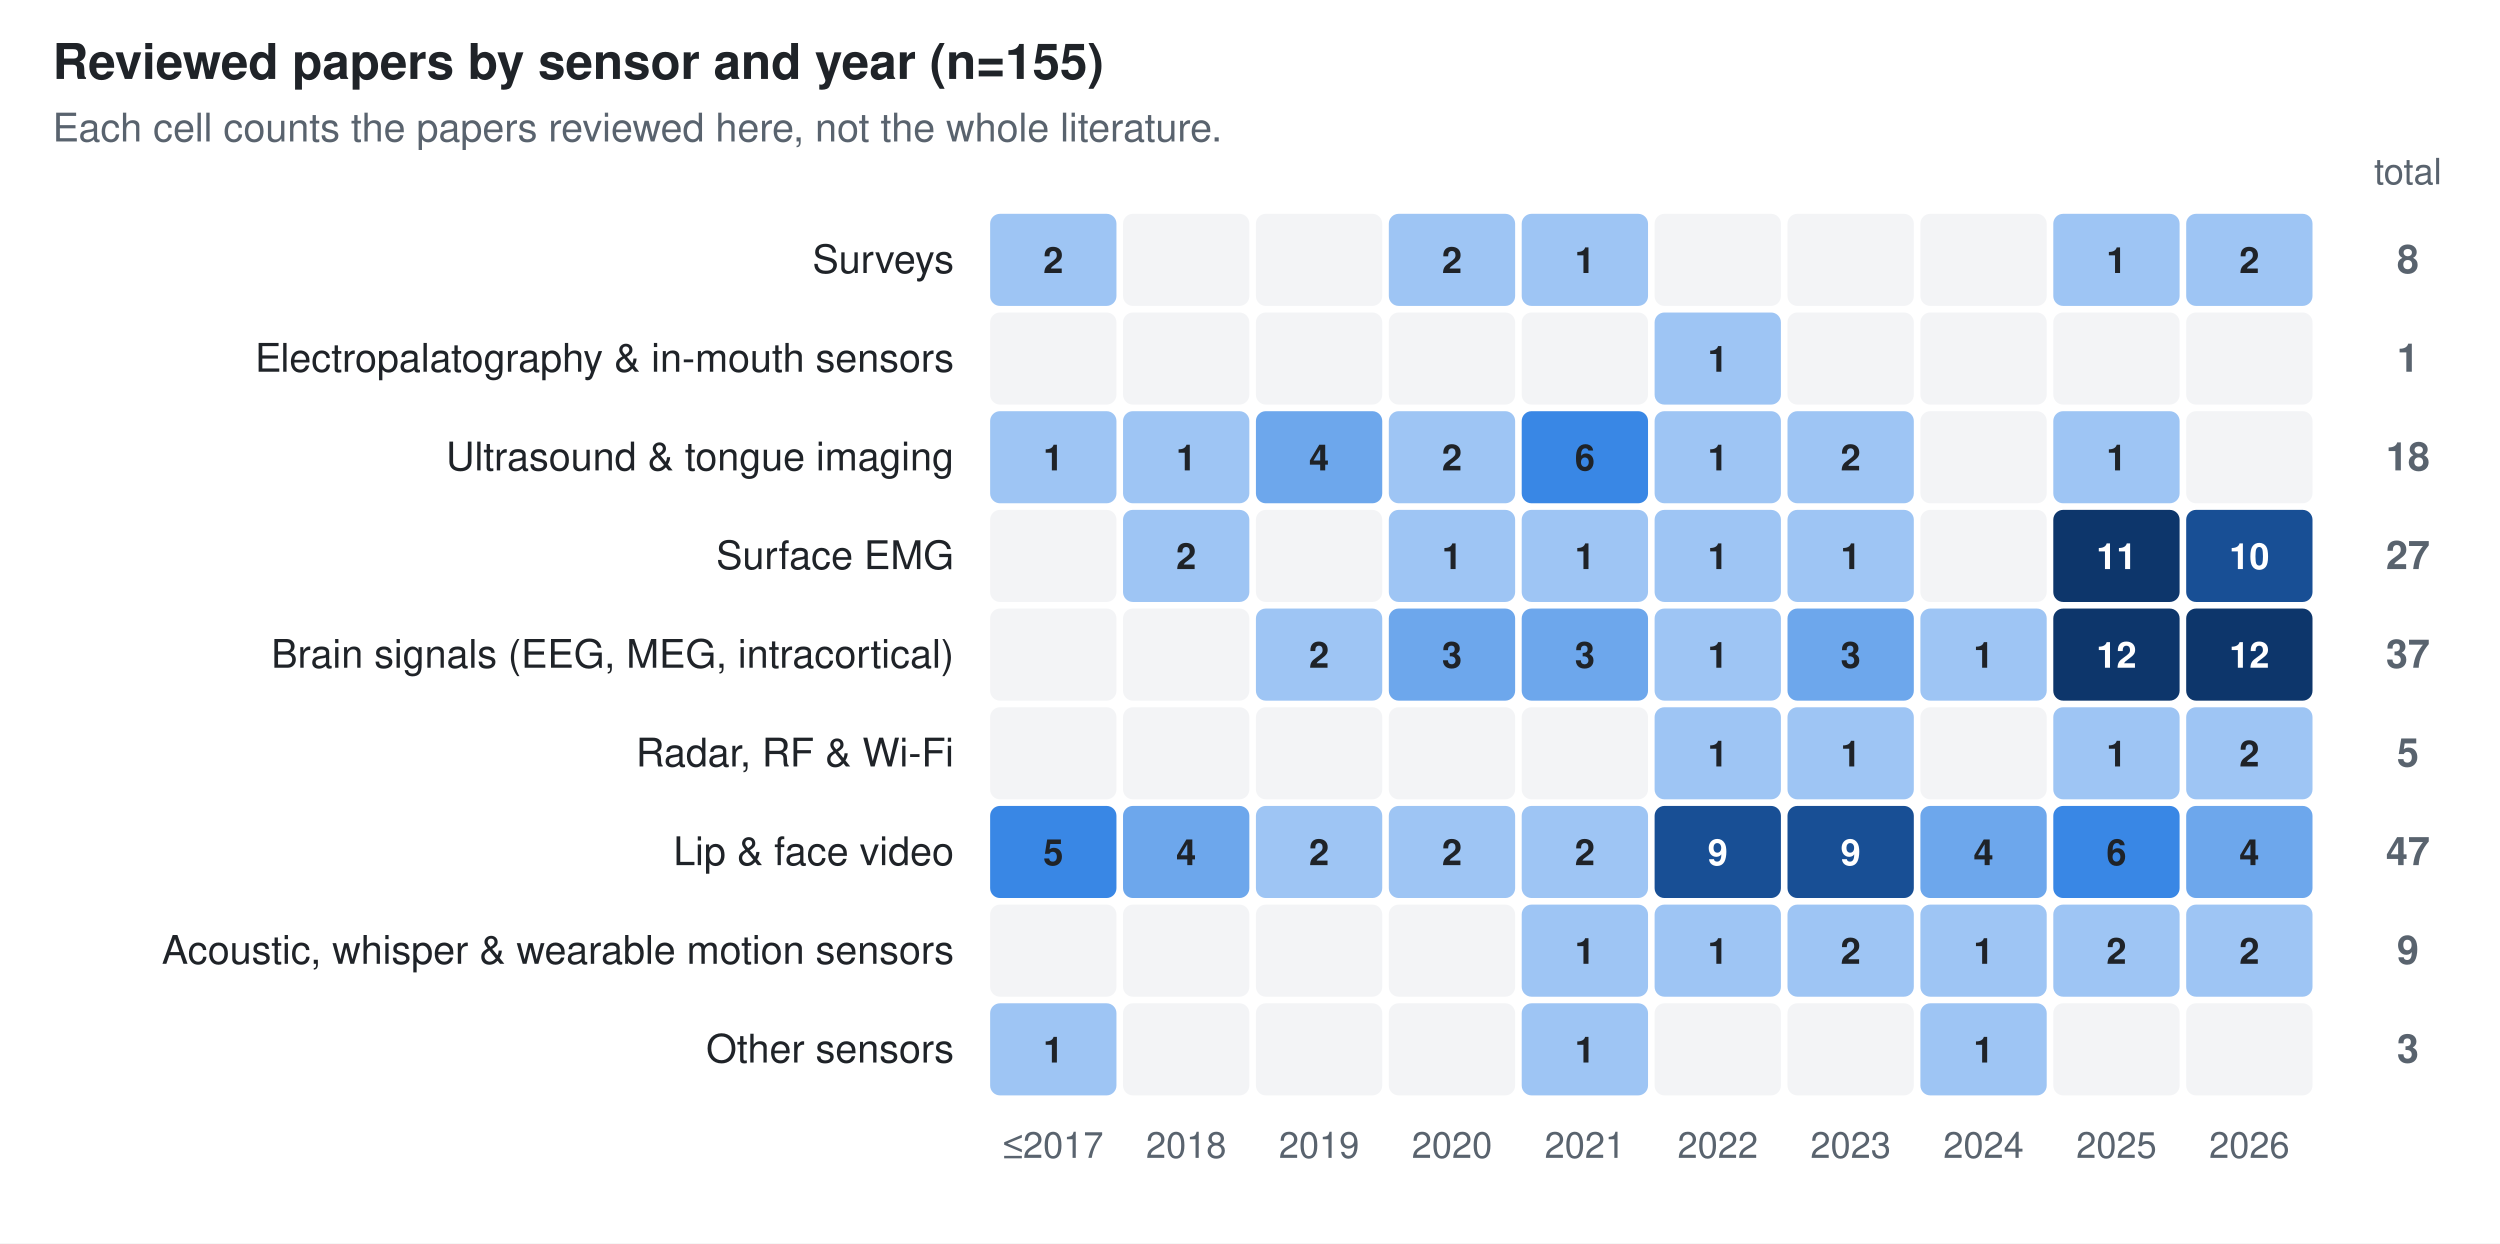
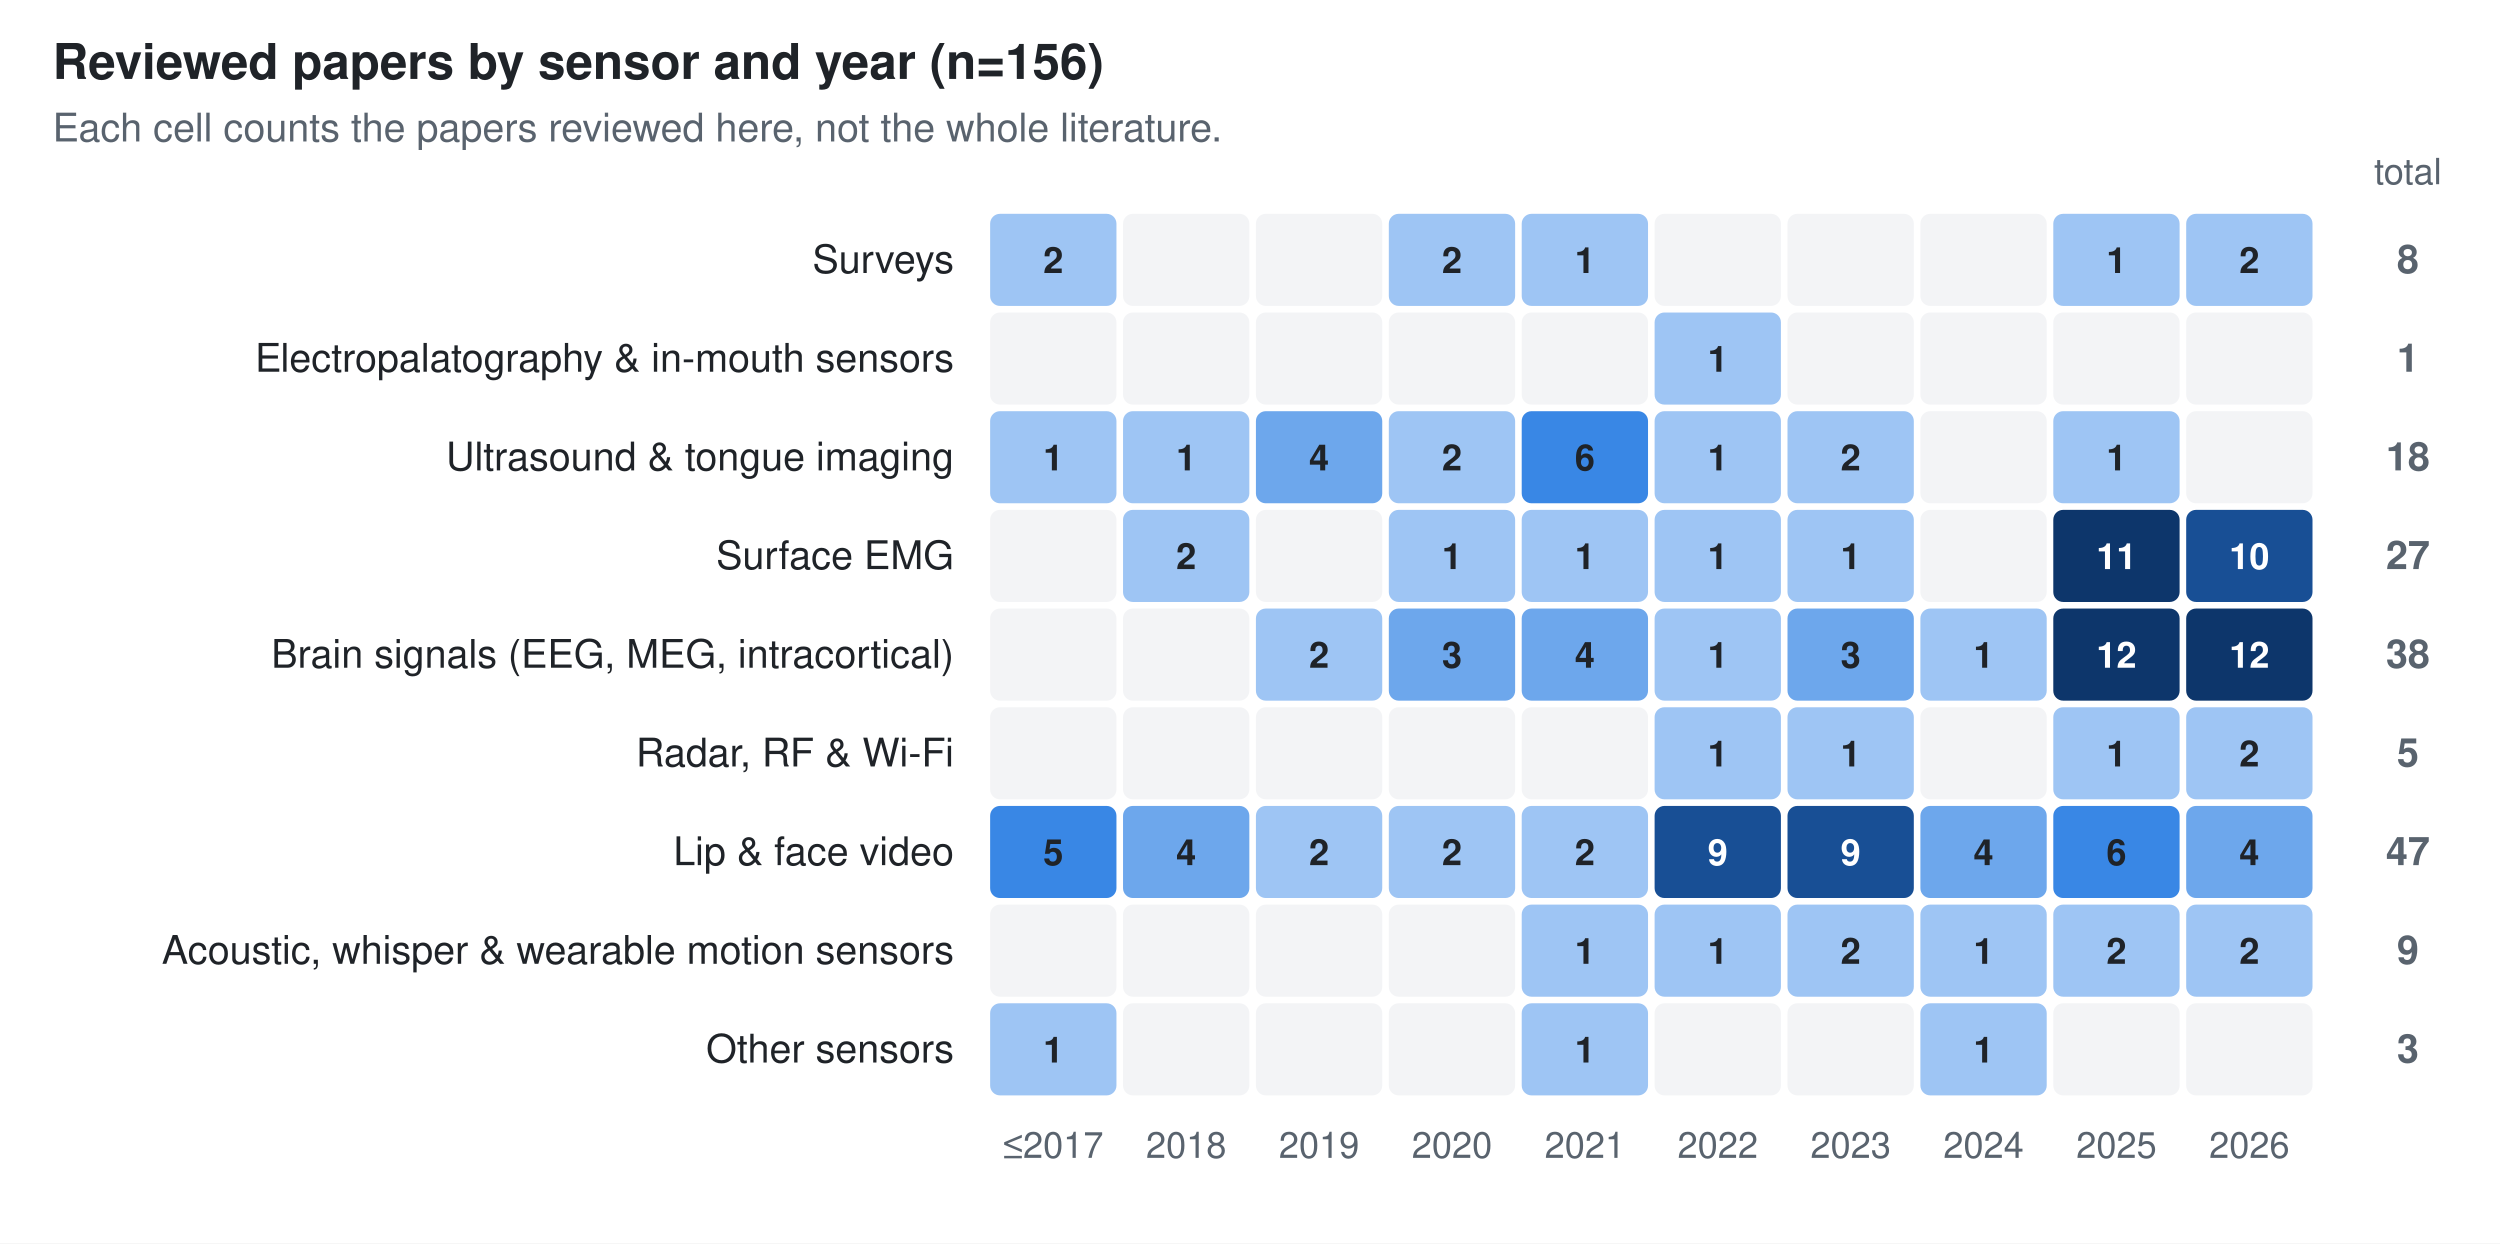
- <svg xmlns="http://www.w3.org/2000/svg" width="760" height="378" viewBox="0 0 760 378" font-family="-apple-system, BlinkMacSystemFont, 'Segoe UI', Helvetica, Arial, sans-serif" role="img" aria-label="Reviewed papers by sensor and year (n=155)">
+ <svg xmlns="http://www.w3.org/2000/svg" width="760" height="378" viewBox="0 0 760 378" font-family="-apple-system, BlinkMacSystemFont, 'Segoe UI', Helvetica, Arial, sans-serif" role="img" aria-label="Reviewed papers by sensor and year (n=156)">
  <rect width="760" height="378" fill="#ffffff" />
-   <text x="16.0" y="24.0" font-size="15" fill="#1f2328" text-anchor="start" font-weight="600">Reviewed papers by sensor and year (n=155)</text>
+   <text x="16.0" y="24.0" font-size="15" fill="#1f2328" text-anchor="start" font-weight="600">Reviewed papers by sensor and year (n=156)</text>
  <text x="16.0" y="43.0" font-size="12" fill="#59636e" text-anchor="start">Each cell counts the papers reviewed here, not the whole literature.</text>
  <text x="320.2" y="352.0" font-size="11" fill="#59636e" text-anchor="middle">≤2017</text>
  <text x="360.6" y="352.0" font-size="11" fill="#59636e" text-anchor="middle">2018</text>
  <text x="401.0" y="352.0" font-size="11" fill="#59636e" text-anchor="middle">2019</text>
  <text x="441.4" y="352.0" font-size="11" fill="#59636e" text-anchor="middle">2020</text>
  <text x="481.8" y="352.0" font-size="11" fill="#59636e" text-anchor="middle">2021</text>
  <text x="522.2" y="352.0" font-size="11" fill="#59636e" text-anchor="middle">2022</text>
  <text x="562.6" y="352.0" font-size="11" fill="#59636e" text-anchor="middle">2023</text>
  <text x="603.0" y="352.0" font-size="11" fill="#59636e" text-anchor="middle">2024</text>
  <text x="643.4" y="352.0" font-size="11" fill="#59636e" text-anchor="middle">2025</text>
  <text x="683.8" y="352.0" font-size="11" fill="#59636e" text-anchor="middle">2026</text>
  <text x="732.0" y="56.0" font-size="11" fill="#59636e" text-anchor="middle">total</text>
  <text x="290.0" y="83.0" font-size="12" fill="#1f2328" text-anchor="end">Surveys</text>
  <rect x="301.0" y="65.0" width="38.4" height="28.0" rx="3" fill="#9ec5f4" />
  <text x="320.2" y="83.0" font-size="11" fill="#1f2328" text-anchor="middle" font-weight="600">2</text>
  <rect x="341.4" y="65.0" width="38.4" height="28.0" rx="3" fill="#f3f4f6" />
  <rect x="381.8" y="65.0" width="38.4" height="28.0" rx="3" fill="#f3f4f6" />
  <rect x="422.2" y="65.0" width="38.4" height="28.0" rx="3" fill="#9ec5f4" />
  <text x="441.4" y="83.0" font-size="11" fill="#1f2328" text-anchor="middle" font-weight="600">2</text>
  <rect x="462.6" y="65.0" width="38.4" height="28.0" rx="3" fill="#9ec5f4" />
  <text x="481.8" y="83.0" font-size="11" fill="#1f2328" text-anchor="middle" font-weight="600">1</text>
  <rect x="503.0" y="65.0" width="38.4" height="28.0" rx="3" fill="#f3f4f6" />
  <rect x="543.4" y="65.0" width="38.4" height="28.0" rx="3" fill="#f3f4f6" />
  <rect x="583.8" y="65.0" width="38.4" height="28.0" rx="3" fill="#f3f4f6" />
  <rect x="624.2" y="65.0" width="38.4" height="28.0" rx="3" fill="#9ec5f4" />
  <text x="643.4" y="83.0" font-size="11" fill="#1f2328" text-anchor="middle" font-weight="600">1</text>
  <rect x="664.6" y="65.0" width="38.4" height="28.0" rx="3" fill="#9ec5f4" />
  <text x="683.8" y="83.0" font-size="11" fill="#1f2328" text-anchor="middle" font-weight="600">2</text>
  <text x="732.0" y="83.0" font-size="12" fill="#59636e" text-anchor="middle" font-weight="600">8</text>
  <text x="290.0" y="113.0" font-size="12" fill="#1f2328" text-anchor="end">Electropalatography &amp; in-mouth sensors</text>
  <rect x="301.0" y="95.0" width="38.4" height="28.0" rx="3" fill="#f3f4f6" />
  <rect x="341.4" y="95.0" width="38.4" height="28.0" rx="3" fill="#f3f4f6" />
  <rect x="381.8" y="95.0" width="38.4" height="28.0" rx="3" fill="#f3f4f6" />
  <rect x="422.2" y="95.0" width="38.4" height="28.0" rx="3" fill="#f3f4f6" />
  <rect x="462.6" y="95.0" width="38.4" height="28.0" rx="3" fill="#f3f4f6" />
  <rect x="503.0" y="95.0" width="38.4" height="28.0" rx="3" fill="#9ec5f4" />
  <text x="522.2" y="113.0" font-size="11" fill="#1f2328" text-anchor="middle" font-weight="600">1</text>
  <rect x="543.4" y="95.0" width="38.4" height="28.0" rx="3" fill="#f3f4f6" />
  <rect x="583.8" y="95.0" width="38.4" height="28.0" rx="3" fill="#f3f4f6" />
  <rect x="624.2" y="95.0" width="38.4" height="28.0" rx="3" fill="#f3f4f6" />
  <rect x="664.6" y="95.0" width="38.4" height="28.0" rx="3" fill="#f3f4f6" />
  <text x="732.0" y="113.0" font-size="12" fill="#59636e" text-anchor="middle" font-weight="600">1</text>
  <text x="290.0" y="143.0" font-size="12" fill="#1f2328" text-anchor="end">Ultrasound &amp; tongue imaging</text>
  <rect x="301.0" y="125.0" width="38.4" height="28.0" rx="3" fill="#9ec5f4" />
  <text x="320.2" y="143.0" font-size="11" fill="#1f2328" text-anchor="middle" font-weight="600">1</text>
  <rect x="341.4" y="125.0" width="38.4" height="28.0" rx="3" fill="#9ec5f4" />
  <text x="360.6" y="143.0" font-size="11" fill="#1f2328" text-anchor="middle" font-weight="600">1</text>
  <rect x="381.8" y="125.0" width="38.4" height="28.0" rx="3" fill="#6da7ec" />
  <text x="401.0" y="143.0" font-size="11" fill="#1f2328" text-anchor="middle" font-weight="600">4</text>
  <rect x="422.2" y="125.0" width="38.4" height="28.0" rx="3" fill="#9ec5f4" />
  <text x="441.4" y="143.0" font-size="11" fill="#1f2328" text-anchor="middle" font-weight="600">2</text>
  <rect x="462.6" y="125.0" width="38.4" height="28.0" rx="3" fill="#3987e5" />
  <text x="481.8" y="143.0" font-size="11" fill="#1f2328" text-anchor="middle" font-weight="600">6</text>
  <rect x="503.0" y="125.0" width="38.4" height="28.0" rx="3" fill="#9ec5f4" />
  <text x="522.2" y="143.0" font-size="11" fill="#1f2328" text-anchor="middle" font-weight="600">1</text>
  <rect x="543.4" y="125.0" width="38.4" height="28.0" rx="3" fill="#9ec5f4" />
  <text x="562.6" y="143.0" font-size="11" fill="#1f2328" text-anchor="middle" font-weight="600">2</text>
  <rect x="583.8" y="125.0" width="38.4" height="28.0" rx="3" fill="#f3f4f6" />
  <rect x="624.2" y="125.0" width="38.4" height="28.0" rx="3" fill="#9ec5f4" />
  <text x="643.4" y="143.0" font-size="11" fill="#1f2328" text-anchor="middle" font-weight="600">1</text>
  <rect x="664.6" y="125.0" width="38.4" height="28.0" rx="3" fill="#f3f4f6" />
  <text x="732.0" y="143.0" font-size="12" fill="#59636e" text-anchor="middle" font-weight="600">18</text>
  <text x="290.0" y="173.0" font-size="12" fill="#1f2328" text-anchor="end">Surface EMG</text>
  <rect x="301.0" y="155.0" width="38.4" height="28.0" rx="3" fill="#f3f4f6" />
  <rect x="341.4" y="155.0" width="38.4" height="28.0" rx="3" fill="#9ec5f4" />
  <text x="360.6" y="173.0" font-size="11" fill="#1f2328" text-anchor="middle" font-weight="600">2</text>
  <rect x="381.8" y="155.0" width="38.4" height="28.0" rx="3" fill="#f3f4f6" />
  <rect x="422.2" y="155.0" width="38.4" height="28.0" rx="3" fill="#9ec5f4" />
  <text x="441.4" y="173.0" font-size="11" fill="#1f2328" text-anchor="middle" font-weight="600">1</text>
  <rect x="462.6" y="155.0" width="38.4" height="28.0" rx="3" fill="#9ec5f4" />
  <text x="481.8" y="173.0" font-size="11" fill="#1f2328" text-anchor="middle" font-weight="600">1</text>
  <rect x="503.0" y="155.0" width="38.4" height="28.0" rx="3" fill="#9ec5f4" />
  <text x="522.2" y="173.0" font-size="11" fill="#1f2328" text-anchor="middle" font-weight="600">1</text>
  <rect x="543.4" y="155.0" width="38.4" height="28.0" rx="3" fill="#9ec5f4" />
  <text x="562.6" y="173.0" font-size="11" fill="#1f2328" text-anchor="middle" font-weight="600">1</text>
  <rect x="583.8" y="155.0" width="38.4" height="28.0" rx="3" fill="#f3f4f6" />
  <rect x="624.2" y="155.0" width="38.4" height="28.0" rx="3" fill="#0d366b" />
  <text x="643.4" y="173.0" font-size="11" fill="#ffffff" text-anchor="middle" font-weight="600">11</text>
  <rect x="664.6" y="155.0" width="38.4" height="28.0" rx="3" fill="#184f95" />
  <text x="683.8" y="173.0" font-size="11" fill="#ffffff" text-anchor="middle" font-weight="600">10</text>
  <text x="732.0" y="173.0" font-size="12" fill="#59636e" text-anchor="middle" font-weight="600">27</text>
  <text x="290.0" y="203.0" font-size="12" fill="#1f2328" text-anchor="end">Brain signals (EEG, MEG, intracortical)</text>
  <rect x="301.0" y="185.0" width="38.4" height="28.0" rx="3" fill="#f3f4f6" />
  <rect x="341.4" y="185.0" width="38.4" height="28.0" rx="3" fill="#f3f4f6" />
  <rect x="381.8" y="185.0" width="38.4" height="28.0" rx="3" fill="#9ec5f4" />
  <text x="401.0" y="203.0" font-size="11" fill="#1f2328" text-anchor="middle" font-weight="600">2</text>
  <rect x="422.2" y="185.0" width="38.4" height="28.0" rx="3" fill="#6da7ec" />
  <text x="441.4" y="203.0" font-size="11" fill="#1f2328" text-anchor="middle" font-weight="600">3</text>
  <rect x="462.6" y="185.0" width="38.4" height="28.0" rx="3" fill="#6da7ec" />
-   <text x="481.8" y="203.0" font-size="11" fill="#1f2328" text-anchor="middle" font-weight="600">3</text>
+   <text x="481.8" y="203.0" font-size="11" fill="#1f2328" text-anchor="middle" font-weight="600">4</text>
  <rect x="503.0" y="185.0" width="38.4" height="28.0" rx="3" fill="#9ec5f4" />
  <text x="522.2" y="203.0" font-size="11" fill="#1f2328" text-anchor="middle" font-weight="600">1</text>
  <rect x="543.4" y="185.0" width="38.4" height="28.0" rx="3" fill="#6da7ec" />
  <text x="562.6" y="203.0" font-size="11" fill="#1f2328" text-anchor="middle" font-weight="600">3</text>
  <rect x="583.8" y="185.0" width="38.4" height="28.0" rx="3" fill="#9ec5f4" />
  <text x="603.0" y="203.0" font-size="11" fill="#1f2328" text-anchor="middle" font-weight="600">1</text>
  <rect x="624.2" y="185.0" width="38.4" height="28.0" rx="3" fill="#0d366b" />
  <text x="643.4" y="203.0" font-size="11" fill="#ffffff" text-anchor="middle" font-weight="600">12</text>
  <rect x="664.6" y="185.0" width="38.4" height="28.0" rx="3" fill="#0d366b" />
  <text x="683.8" y="203.0" font-size="11" fill="#ffffff" text-anchor="middle" font-weight="600">12</text>
-   <text x="732.0" y="203.0" font-size="12" fill="#59636e" text-anchor="middle" font-weight="600">37</text>
+   <text x="732.0" y="203.0" font-size="12" fill="#59636e" text-anchor="middle" font-weight="600">38</text>
  <text x="290.0" y="233.0" font-size="12" fill="#1f2328" text-anchor="end">Radar, RF &amp; Wi-Fi</text>
  <rect x="301.0" y="215.0" width="38.4" height="28.0" rx="3" fill="#f3f4f6" />
  <rect x="341.4" y="215.0" width="38.4" height="28.0" rx="3" fill="#f3f4f6" />
  <rect x="381.8" y="215.0" width="38.4" height="28.0" rx="3" fill="#f3f4f6" />
  <rect x="422.2" y="215.0" width="38.4" height="28.0" rx="3" fill="#f3f4f6" />
  <rect x="462.6" y="215.0" width="38.4" height="28.0" rx="3" fill="#f3f4f6" />
  <rect x="503.0" y="215.0" width="38.4" height="28.0" rx="3" fill="#9ec5f4" />
  <text x="522.2" y="233.0" font-size="11" fill="#1f2328" text-anchor="middle" font-weight="600">1</text>
  <rect x="543.4" y="215.0" width="38.4" height="28.0" rx="3" fill="#9ec5f4" />
  <text x="562.6" y="233.0" font-size="11" fill="#1f2328" text-anchor="middle" font-weight="600">1</text>
  <rect x="583.8" y="215.0" width="38.4" height="28.0" rx="3" fill="#f3f4f6" />
  <rect x="624.2" y="215.0" width="38.4" height="28.0" rx="3" fill="#9ec5f4" />
  <text x="643.4" y="233.0" font-size="11" fill="#1f2328" text-anchor="middle" font-weight="600">1</text>
  <rect x="664.6" y="215.0" width="38.4" height="28.0" rx="3" fill="#9ec5f4" />
  <text x="683.8" y="233.0" font-size="11" fill="#1f2328" text-anchor="middle" font-weight="600">2</text>
  <text x="732.0" y="233.0" font-size="12" fill="#59636e" text-anchor="middle" font-weight="600">5</text>
  <text x="290.0" y="263.0" font-size="12" fill="#1f2328" text-anchor="end">Lip &amp; face video</text>
  <rect x="301.0" y="245.0" width="38.4" height="28.0" rx="3" fill="#3987e5" />
  <text x="320.2" y="263.0" font-size="11" fill="#1f2328" text-anchor="middle" font-weight="600">5</text>
  <rect x="341.4" y="245.0" width="38.4" height="28.0" rx="3" fill="#6da7ec" />
  <text x="360.6" y="263.0" font-size="11" fill="#1f2328" text-anchor="middle" font-weight="600">4</text>
  <rect x="381.8" y="245.0" width="38.4" height="28.0" rx="3" fill="#9ec5f4" />
  <text x="401.0" y="263.0" font-size="11" fill="#1f2328" text-anchor="middle" font-weight="600">2</text>
  <rect x="422.2" y="245.0" width="38.4" height="28.0" rx="3" fill="#9ec5f4" />
  <text x="441.4" y="263.0" font-size="11" fill="#1f2328" text-anchor="middle" font-weight="600">2</text>
  <rect x="462.6" y="245.0" width="38.4" height="28.0" rx="3" fill="#9ec5f4" />
  <text x="481.8" y="263.0" font-size="11" fill="#1f2328" text-anchor="middle" font-weight="600">2</text>
  <rect x="503.0" y="245.0" width="38.4" height="28.0" rx="3" fill="#184f95" />
  <text x="522.2" y="263.0" font-size="11" fill="#ffffff" text-anchor="middle" font-weight="600">9</text>
  <rect x="543.4" y="245.0" width="38.4" height="28.0" rx="3" fill="#184f95" />
  <text x="562.6" y="263.0" font-size="11" fill="#ffffff" text-anchor="middle" font-weight="600">9</text>
  <rect x="583.8" y="245.0" width="38.4" height="28.0" rx="3" fill="#6da7ec" />
  <text x="603.0" y="263.0" font-size="11" fill="#1f2328" text-anchor="middle" font-weight="600">4</text>
  <rect x="624.2" y="245.0" width="38.4" height="28.0" rx="3" fill="#3987e5" />
  <text x="643.4" y="263.0" font-size="11" fill="#1f2328" text-anchor="middle" font-weight="600">6</text>
  <rect x="664.6" y="245.0" width="38.4" height="28.0" rx="3" fill="#6da7ec" />
  <text x="683.8" y="263.0" font-size="11" fill="#1f2328" text-anchor="middle" font-weight="600">4</text>
  <text x="732.0" y="263.0" font-size="12" fill="#59636e" text-anchor="middle" font-weight="600">47</text>
  <text x="290.0" y="293.0" font-size="12" fill="#1f2328" text-anchor="end">Acoustic, whisper &amp; wearable motion sensors</text>
  <rect x="301.0" y="275.0" width="38.4" height="28.0" rx="3" fill="#f3f4f6" />
  <rect x="341.4" y="275.0" width="38.4" height="28.0" rx="3" fill="#f3f4f6" />
  <rect x="381.8" y="275.0" width="38.4" height="28.0" rx="3" fill="#f3f4f6" />
  <rect x="422.2" y="275.0" width="38.4" height="28.0" rx="3" fill="#f3f4f6" />
  <rect x="462.6" y="275.0" width="38.4" height="28.0" rx="3" fill="#9ec5f4" />
  <text x="481.8" y="293.0" font-size="11" fill="#1f2328" text-anchor="middle" font-weight="600">1</text>
  <rect x="503.0" y="275.0" width="38.4" height="28.0" rx="3" fill="#9ec5f4" />
  <text x="522.2" y="293.0" font-size="11" fill="#1f2328" text-anchor="middle" font-weight="600">1</text>
  <rect x="543.4" y="275.0" width="38.4" height="28.0" rx="3" fill="#9ec5f4" />
  <text x="562.6" y="293.0" font-size="11" fill="#1f2328" text-anchor="middle" font-weight="600">2</text>
  <rect x="583.8" y="275.0" width="38.4" height="28.0" rx="3" fill="#9ec5f4" />
  <text x="603.0" y="293.0" font-size="11" fill="#1f2328" text-anchor="middle" font-weight="600">1</text>
  <rect x="624.2" y="275.0" width="38.4" height="28.0" rx="3" fill="#9ec5f4" />
  <text x="643.4" y="293.0" font-size="11" fill="#1f2328" text-anchor="middle" font-weight="600">2</text>
  <rect x="664.6" y="275.0" width="38.4" height="28.0" rx="3" fill="#9ec5f4" />
  <text x="683.8" y="293.0" font-size="11" fill="#1f2328" text-anchor="middle" font-weight="600">2</text>
  <text x="732.0" y="293.0" font-size="12" fill="#59636e" text-anchor="middle" font-weight="600">9</text>
  <text x="290.0" y="323.0" font-size="12" fill="#1f2328" text-anchor="end">Other sensors</text>
  <rect x="301.0" y="305.0" width="38.4" height="28.0" rx="3" fill="#9ec5f4" />
  <text x="320.2" y="323.0" font-size="11" fill="#1f2328" text-anchor="middle" font-weight="600">1</text>
  <rect x="341.4" y="305.0" width="38.4" height="28.0" rx="3" fill="#f3f4f6" />
  <rect x="381.8" y="305.0" width="38.4" height="28.0" rx="3" fill="#f3f4f6" />
  <rect x="422.2" y="305.0" width="38.4" height="28.0" rx="3" fill="#f3f4f6" />
  <rect x="462.6" y="305.0" width="38.4" height="28.0" rx="3" fill="#9ec5f4" />
  <text x="481.8" y="323.0" font-size="11" fill="#1f2328" text-anchor="middle" font-weight="600">1</text>
  <rect x="503.0" y="305.0" width="38.4" height="28.0" rx="3" fill="#f3f4f6" />
  <rect x="543.4" y="305.0" width="38.4" height="28.0" rx="3" fill="#f3f4f6" />
  <rect x="583.8" y="305.0" width="38.4" height="28.0" rx="3" fill="#9ec5f4" />
  <text x="603.0" y="323.0" font-size="11" fill="#1f2328" text-anchor="middle" font-weight="600">1</text>
  <rect x="624.2" y="305.0" width="38.4" height="28.0" rx="3" fill="#f3f4f6" />
  <rect x="664.6" y="305.0" width="38.4" height="28.0" rx="3" fill="#f3f4f6" />
  <text x="732.0" y="323.0" font-size="12" fill="#59636e" text-anchor="middle" font-weight="600">3</text>
</svg>
